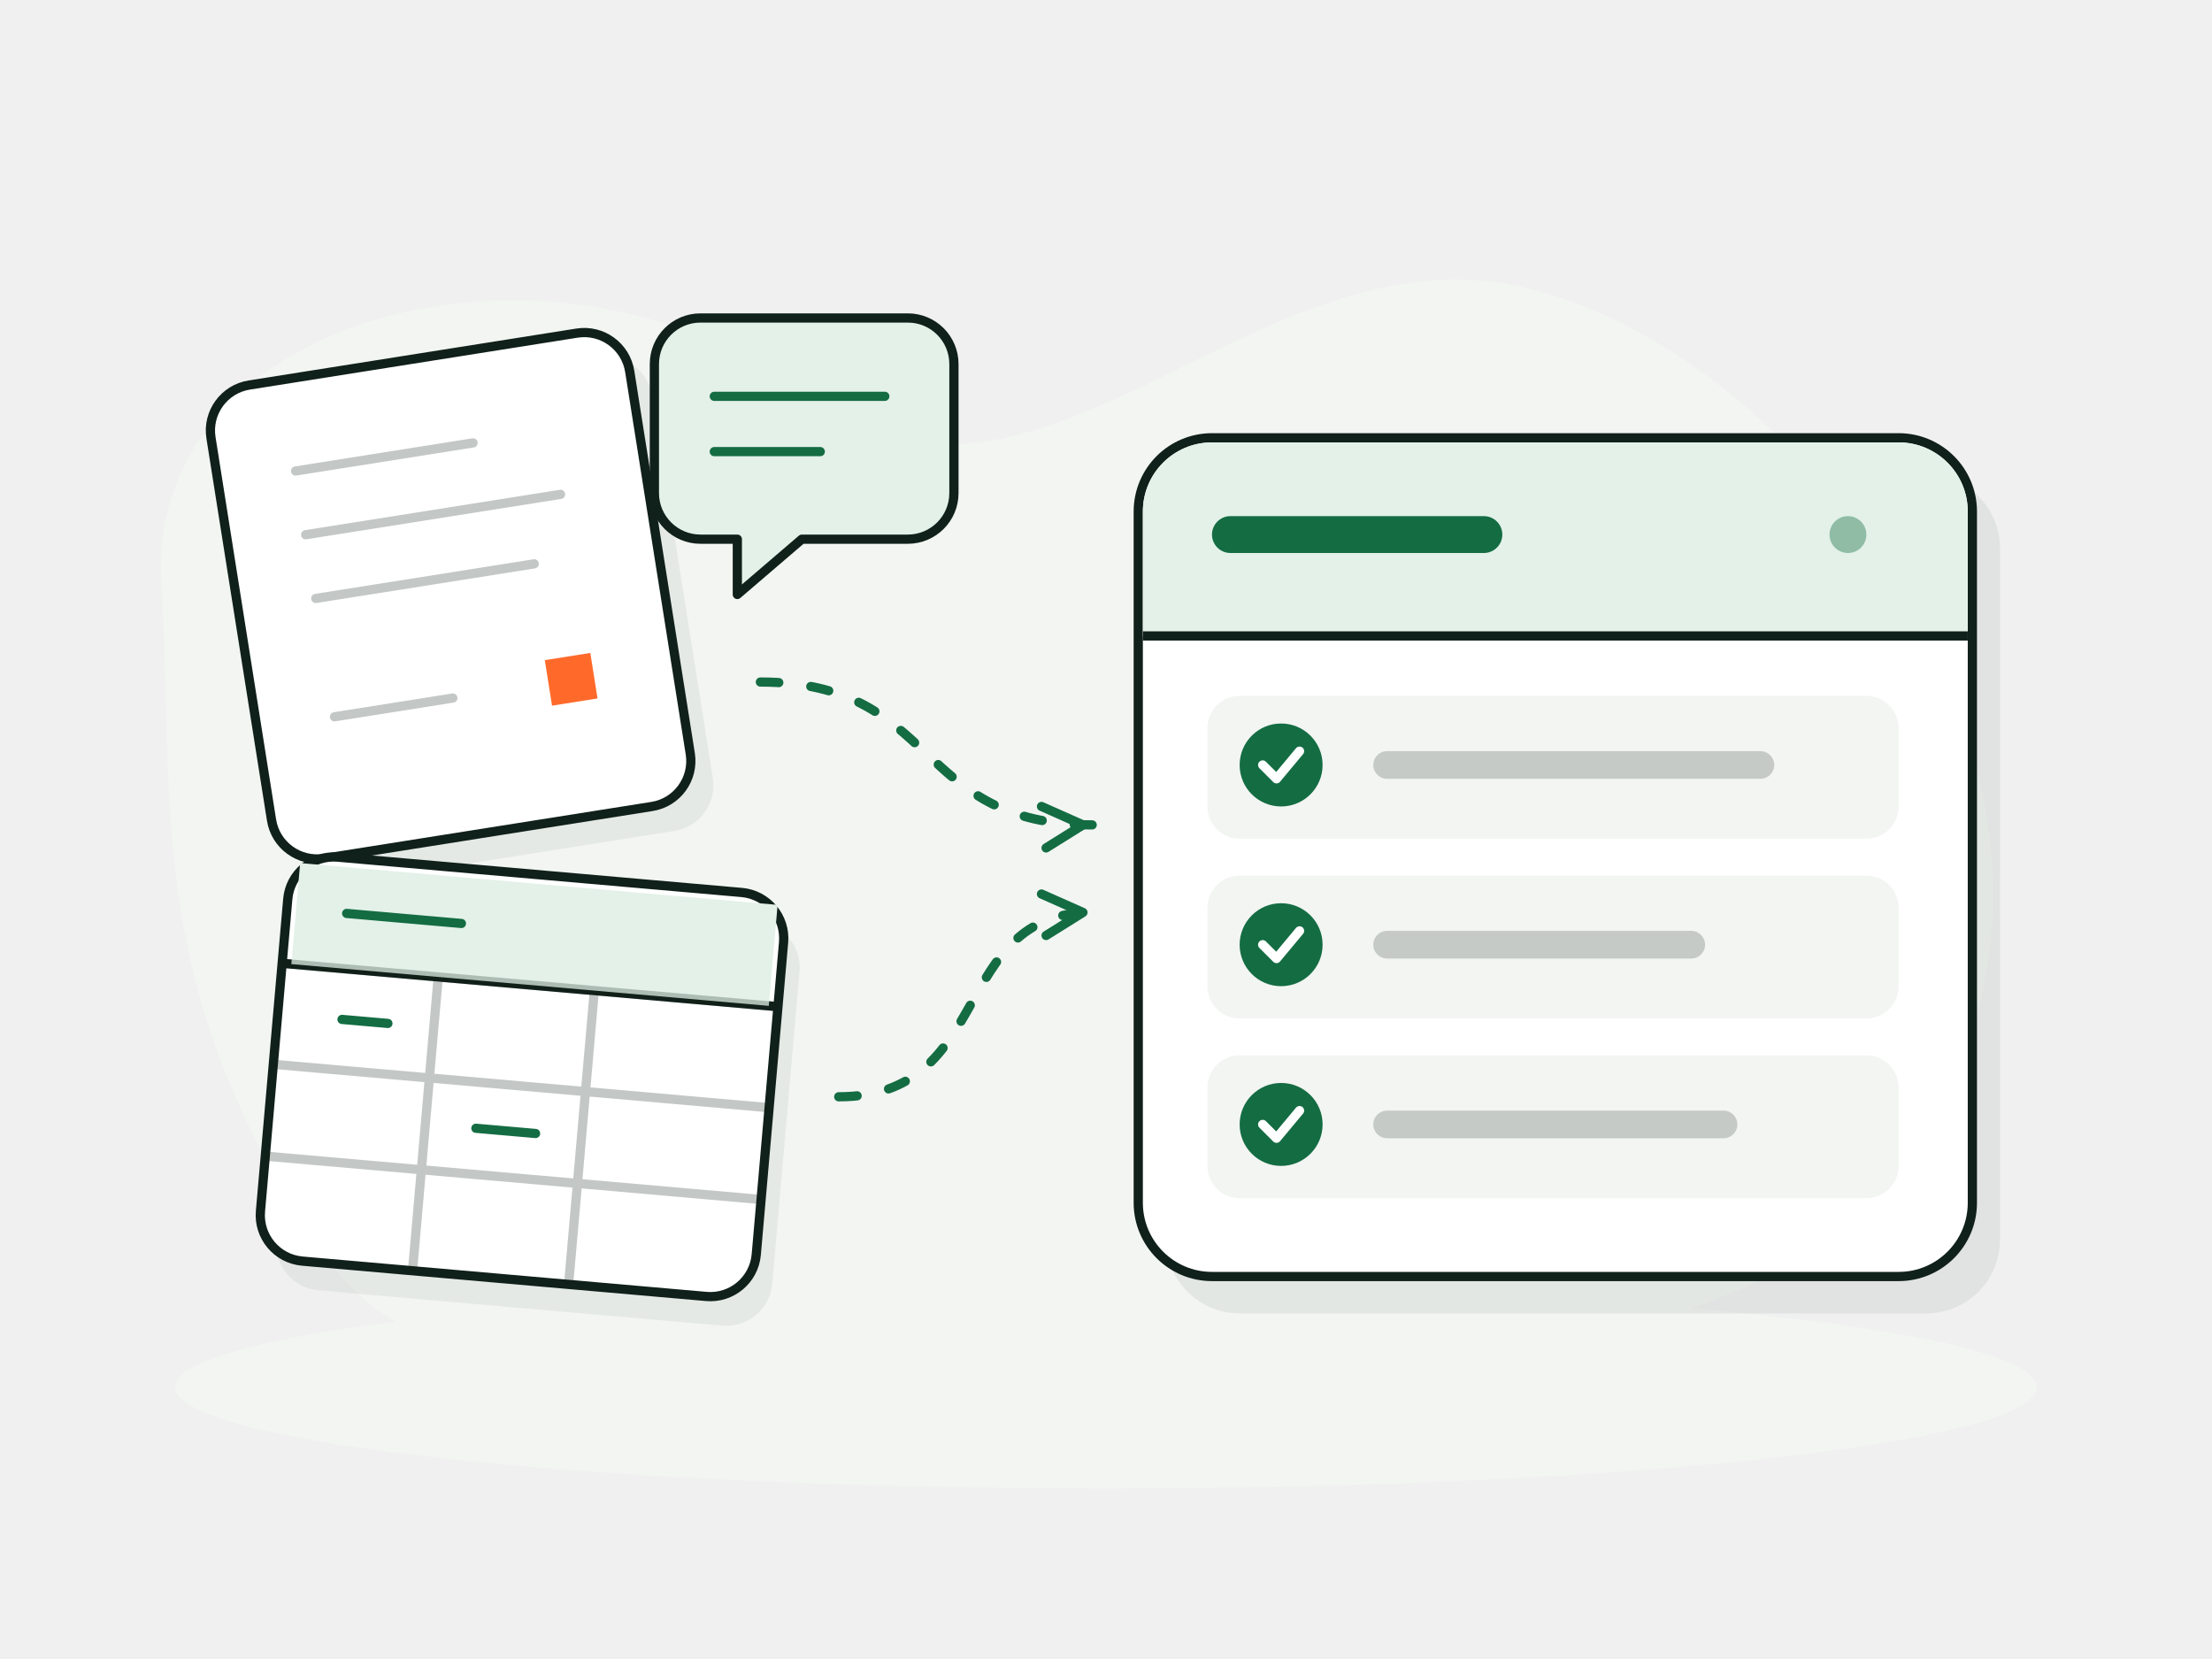
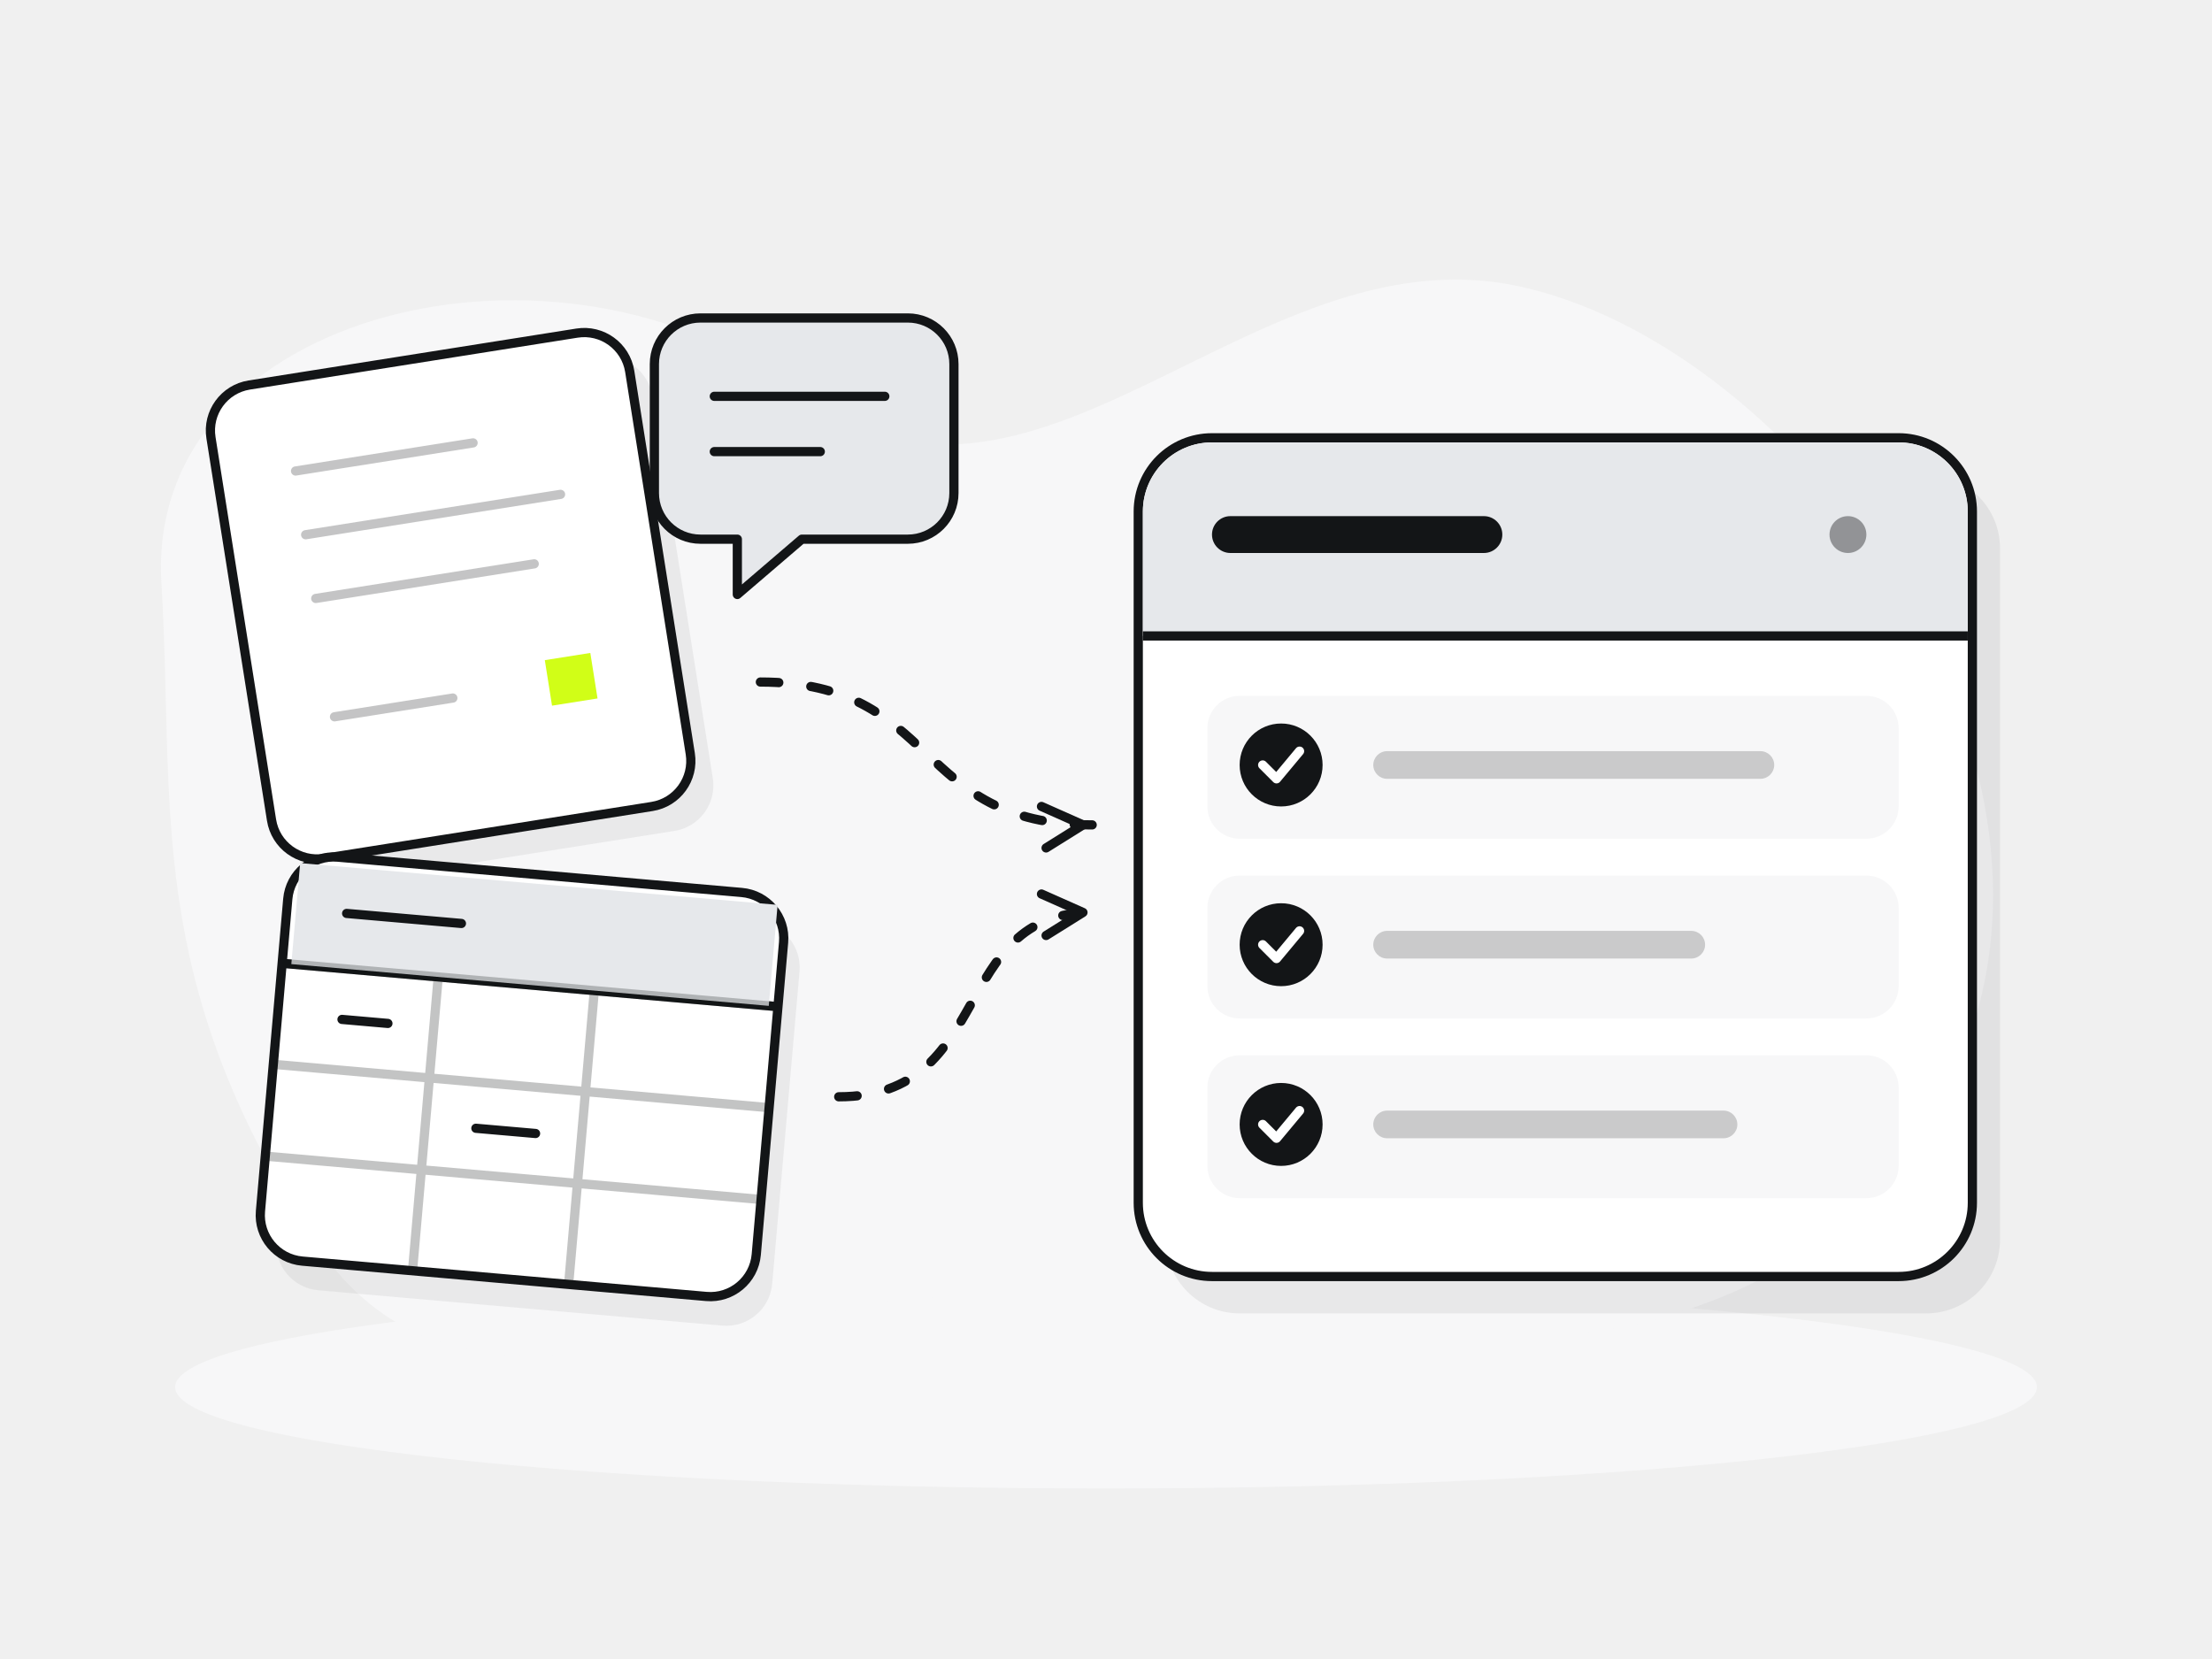
<svg xmlns="http://www.w3.org/2000/svg" viewBox="0 0 480 360" fill="none">
  <style>
@media (prefers-reduced-motion: no-preference) {
  .float { animation: float 4.8s ease-in-out 1; }
  .flow { animation: flow 4.8s ease-in-out 1; }
  .approve { animation: approve 4.8s ease-in-out 1; transform-box: fill-box; transform-origin: center; }
  .scan { animation: scan 4.8s ease-in-out 1; }
  @keyframes float { 0%,100% { transform: translateY(0); } 50% { transform: translateY(-4px); } }
  @keyframes flow { 0%,100% { opacity: .35; } 50% { opacity: 1; } }
  @keyframes approve { 0%,65%,100% { transform: scale(1); opacity: 1; } 78% { transform: scale(1.06); opacity: .8; } }
  @keyframes scan { 0%,100% { transform: translateY(0); opacity: .4; } 50% { transform: translateY(86px); opacity: 1; } }
}
</style>
-   <ellipse cx="240" cy="301" rx="202" ry="22" fill="#f2f5f2" />
-   <path d="M35 126c-3-59 87-80 138-41s98-35 156-23 121 94 99 161-95 79-174 61-149 42-186-15S38 175 35 126Z" fill="#f2f5f2" />
-   <g stroke="#10201a" stroke-width="2" stroke-linejoin="round" stroke-linecap="round">
+   <ellipse cx="240" cy="301" rx="202" ry="22" fill="#f7f7f8" />
+   <path d="M35 126c-3-59 87-80 138-41s98-35 156-23 121 94 99 161-95 79-174 61-149 42-186-15S38 175 35 126Z" fill="#f7f7f8" />
+   <g stroke="#131517" stroke-width="2" stroke-linejoin="round" stroke-linecap="round">
    <g transform="rotate(-9 106 130)">
-       <rect x="56" y="82" width="92" height="104" rx="10" fill="#10201a" opacity=".06" stroke="none" />
+       <rect x="56" y="82" width="92" height="104" rx="10" fill="#131517" opacity=".06" stroke="none" />
      <rect x="52" y="76" width="92" height="104" rx="10" fill="#FFFFFF" />
-       <path d="M69 96h39M69 110h56M69 124h48M69 150h26" stroke="#10201a" opacity=".25" />
-       <path d="M116 145h10v10h-10z" fill="#ff6a2b" stroke="none" />
+       <path d="M69 96h39M69 110h56M69 124h48M69 150h26" stroke="#131517" opacity=".25" />
+       <path d="M116 145h10v10h-10z" fill="#d1fe17" stroke="none" />
    </g>
    <g transform="rotate(5 117 237)">
-       <rect x="63" y="196" width="108" height="88" rx="10" fill="#10201a" opacity=".06" stroke="none" />
+       <rect x="63" y="196" width="108" height="88" rx="10" fill="#131517" opacity=".06" stroke="none" />
      <rect x="59" y="190" width="108" height="88" rx="10" fill="#FFFFFF" />
      <path d="M60 214h106" />
-       <path d="M61 192h104v22H61z" fill="#e3f1e8" stroke="none" />
+       <path d="M61 192h104v22H61z" fill="#e6e8eb" stroke="none" />
      <path d="M60 214h106M60 236h106M60 256h106M93 214v63M127 214v63" stroke-opacity=".25" />
-       <path d="M72 202h25M73 225h10M104 246h13" stroke="#146c43" />
+       <path d="M72 202h25M73 225h10M104 246h13" stroke="#131517" />
    </g>
-     <path d="M152 69h45a10 10 0 0 1 10 10v28a10 10 0 0 1-10 10h-23l-14 12v-12h-8a10 10 0 0 1-10-10V79a10 10 0 0 1 10-10Z" fill="#e3f1e8" />
-     <path d="M155 86h37M155 98h23" stroke="#146c43" />
+     <path d="M152 69h45a10 10 0 0 1 10 10v28a10 10 0 0 1-10 10h-23l-14 12v-12h-8a10 10 0 0 1-10-10V79a10 10 0 0 1 10-10Z" fill="#e6e8eb" />
+     <path d="M155 86h37M155 98h23" stroke="#131517" />
  </g>
-   <g class="flow" stroke="#146c43" stroke-width="2" stroke-dasharray="4 7" stroke-linecap="round">
+   <g class="flow" stroke="#131517" stroke-width="2" stroke-dasharray="4 7" stroke-linecap="round">
    <path d="M165 148c39 0 33 31 72 31" />
    <path d="M182 238c34 0 24-40 55-40" />
  </g>
-   <path d="m226 175 9 4-8 5M226 194l9 4-8 5" stroke="#146c43" stroke-width="2" stroke-linecap="round" stroke-linejoin="round" />
+   <path d="m226 175 9 4-8 5M226 194l9 4-8 5" stroke="#131517" stroke-width="2" stroke-linecap="round" stroke-linejoin="round" />
  <g class="float">
-     <rect x="253" y="103" width="181" height="182" rx="16" fill="#10201a" opacity=".07" />
-     <rect x="247" y="95" width="181" height="182" rx="16" fill="#FFFFFF" stroke="#10201a" stroke-width="2" />
-     <path d="M263 96h149a15 15 0 0 1 15 15v27H248v-27a15 15 0 0 1 15-15Z" fill="#e3f1e8" />
-     <path d="M248 138h179" stroke="#10201a" stroke-width="2" />
-     <rect x="263" y="112" width="63" height="8" rx="4" fill="#146c43" />
-     <circle cx="401" cy="116" r="4" fill="#146c43" opacity=".4" />
-     <g fill="#f2f5f2">
+     <rect x="253" y="103" width="181" height="182" rx="16" fill="#131517" opacity=".07" />
+     <rect x="247" y="95" width="181" height="182" rx="16" fill="#FFFFFF" stroke="#131517" stroke-width="2" />
+     <path d="M263 96h149a15 15 0 0 1 15 15v27H248v-27a15 15 0 0 1 15-15Z" fill="#e6e8eb" />
+     <path d="M248 138h179" stroke="#131517" stroke-width="2" />
+     <rect x="263" y="112" width="63" height="8" rx="4" fill="#131517" />
+     <circle cx="401" cy="116" r="4" fill="#131517" opacity=".4" />
+     <g fill="#f7f7f8">
      <rect x="262" y="151" width="150" height="31" rx="7" />
      <rect x="262" y="190" width="150" height="31" rx="7" />
      <rect x="262" y="229" width="150" height="31" rx="7" />
    </g>
-     <g fill="#146c43">
+     <g fill="#131517">
      <circle cx="278" cy="166" r="9" />
      <circle cx="278" cy="205" r="9" />
      <circle cx="278" cy="244" r="9" />
    </g>
    <g stroke="#FFFFFF" stroke-width="2" stroke-linecap="round" stroke-linejoin="round">
      <path d="m274 166 3 3 5-6M274 205l3 3 5-6M274 244l3 3 5-6" />
    </g>
-     <g fill="#10201a" opacity=".2">
+     <g fill="#131517" opacity=".2">
      <rect x="298" y="163" width="87" height="6" rx="3" />
      <rect x="298" y="202" width="72" height="6" rx="3" />
      <rect x="298" y="241" width="79" height="6" rx="3" />
    </g>
  </g>
</svg>
